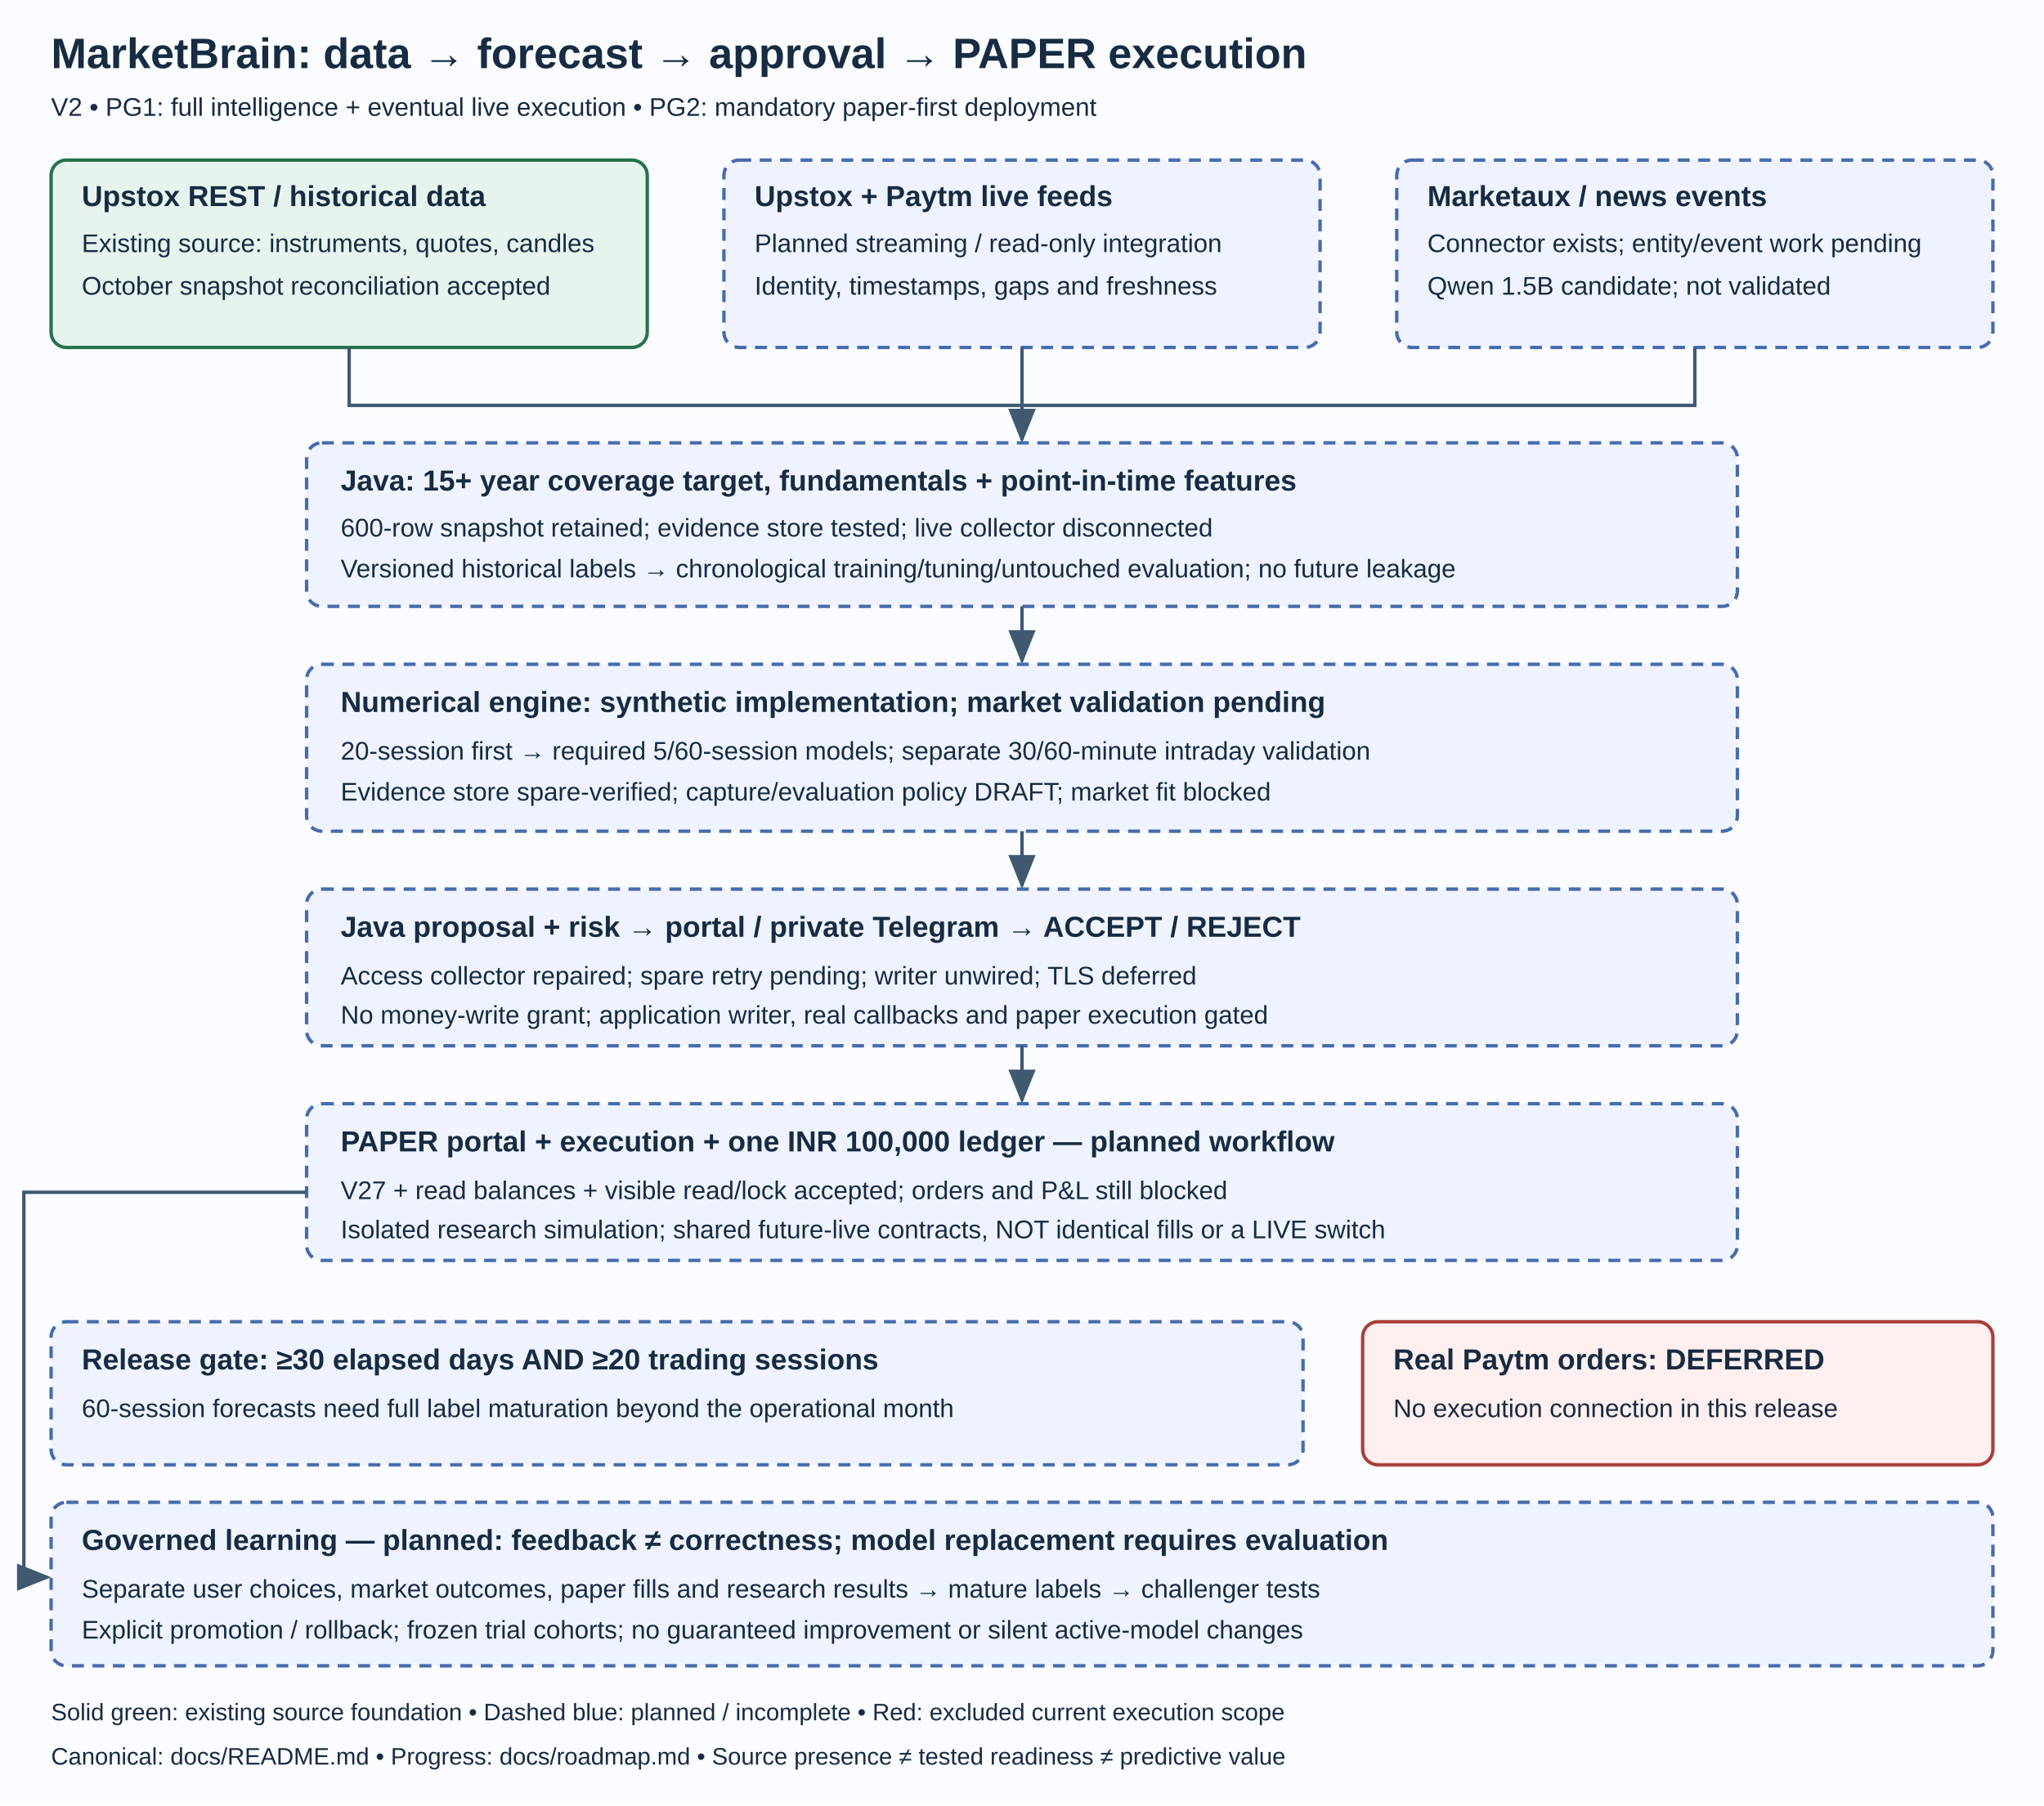
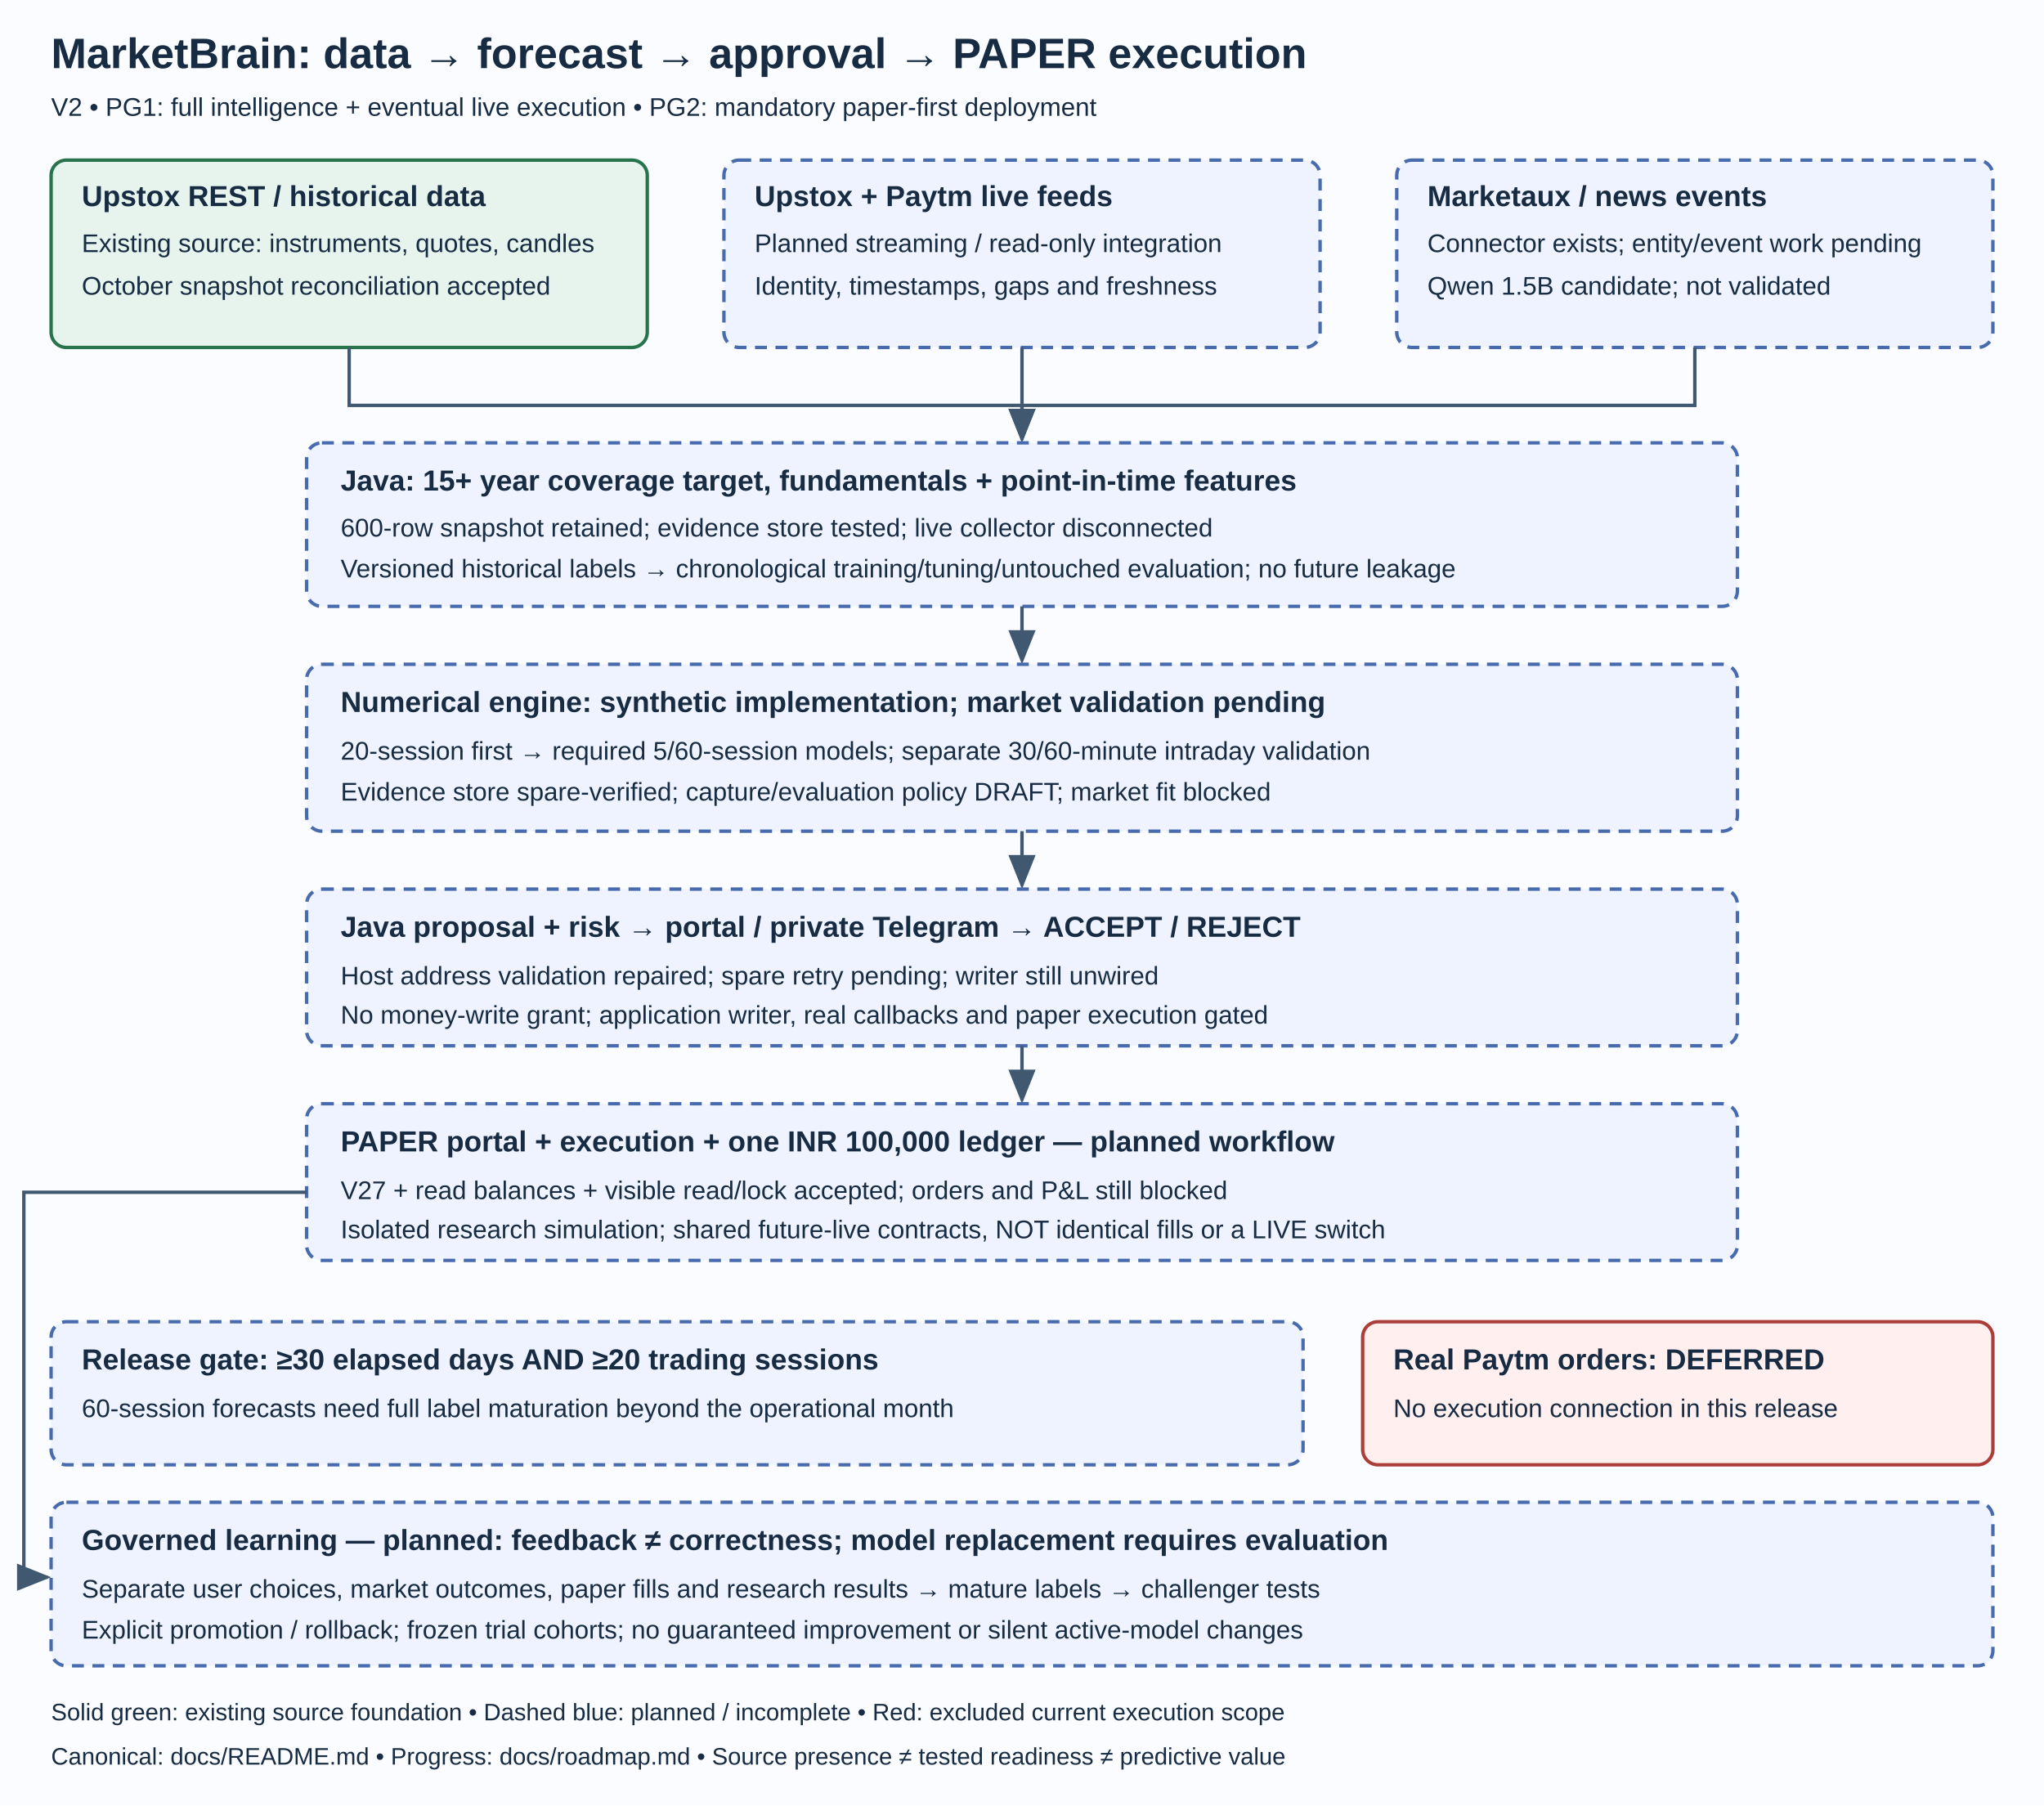
<svg xmlns="http://www.w3.org/2000/svg" width="1200" height="1060" viewBox="0 0 1200 1060" role="img" aria-labelledby="title desc">
  <defs>
    <marker id="arrow" markerWidth="10" markerHeight="8" refX="9" refY="4" orient="auto">
      <path d="M0,0 L10,4 L0,8 Z" fill="#405870" />
    </marker>
    <style>
      text { font-family: Arial, sans-serif; fill: #172b42; }
      .heading { font-size: 25px; font-weight: bold; }
      .label { font-size: 17px; font-weight: bold; }
      .body { font-size: 15px; }
      .small { font-size: 14px; }
      .existing { fill: #e6f4ed; stroke: #26734c; stroke-width: 2; }
      .planned { fill: #eef3ff; stroke: #486bad; stroke-width: 2; stroke-dasharray: 7 5; }
      .blocked { fill: #fff0ef; stroke: #ab3e38; stroke-width: 2; }
      .line { fill: none; stroke: #405870; stroke-width: 2; marker-end: url(#arrow); }
    </style>
  </defs>
  <rect width="1200" height="1060" fill="#fafcff" />
  <text x="30" y="40" class="heading">MarketBrain: data → forecast → approval → PAPER execution</text>
  <text x="30" y="68" class="body">V2 • PG1: full intelligence + eventual live execution • PG2: mandatory paper-first deployment</text>
  <rect x="30" y="94" width="350" height="110" rx="9" class="existing" />
  <text x="48" y="121" class="label">Upstox REST / historical data</text>
  <text x="48" y="148" class="body">Existing source: instruments, quotes, candles</text>
  <text x="48" y="173" class="body">October snapshot reconciliation accepted</text>
  <rect x="425" y="94" width="350" height="110" rx="9" class="planned" />
  <text x="443" y="121" class="label">Upstox + Paytm live feeds</text>
  <text x="443" y="148" class="body">Planned streaming / read-only integration</text>
  <text x="443" y="173" class="body">Identity, timestamps, gaps and freshness</text>
  <rect x="820" y="94" width="350" height="110" rx="9" class="planned" />
  <text x="838" y="121" class="label">Marketaux / news events</text>
  <text x="838" y="148" class="body">Connector exists; entity/event work pending</text>
  <text x="838" y="173" class="body">Qwen 1.5B candidate; not validated</text>
  <path d="M205 204 V238 H600 V258" class="line" />
  <path d="M600 204 V258" class="line" />
  <path d="M995 204 V238 H600" fill="none" stroke="#405870" stroke-width="2" />
  <rect x="180" y="260" width="840" height="96" rx="9" class="planned" />
  <text x="200" y="288" class="label">Java: 15+ year coverage target, fundamentals + point-in-time features</text>
  <text x="200" y="315" class="body">600-row snapshot retained; evidence store tested; live collector disconnected</text>
  <text x="200" y="339" class="body">Versioned historical labels → chronological training/tuning/untouched evaluation; no future leakage</text>
  <path d="M600 356 V388" class="line" />
  <rect x="180" y="390" width="840" height="98" rx="9" class="planned" />
  <text x="200" y="418" class="label">Numerical engine: synthetic implementation; market validation pending</text>
  <text x="200" y="446" class="body">20-session first → required 5/60-session models; separate 30/60-minute intraday validation</text>
  <text x="200" y="470" class="body">Evidence store spare-verified; capture/evaluation policy DRAFT; market fit blocked</text>
  <path d="M600 488 V520" class="line" />
  <rect x="180" y="522" width="840" height="92" rx="9" class="planned" />
  <text x="200" y="550" class="label">Java proposal + risk → portal / private Telegram → ACCEPT / REJECT</text>
-   <text x="200" y="578" class="body">Access collector repaired; spare retry pending; writer unwired; TLS deferred</text>
+   <text x="200" y="578" class="body">Host address validation repaired; spare retry pending; writer still unwired</text>
  <text x="200" y="601" class="body">No money-write grant; application writer, real callbacks and paper execution gated</text>
  <path d="M600 614 V646" class="line" />
  <rect x="180" y="648" width="840" height="92" rx="9" class="planned" />
  <text x="200" y="676" class="label">PAPER portal + execution + one INR 100,000 ledger — planned workflow</text>
  <text x="200" y="704" class="body">V27 + read balances + visible read/lock accepted; orders and P&amp;L still blocked</text>
  <text x="200" y="727" class="body">Isolated research simulation; shared future-live contracts, NOT identical fills or a LIVE switch</text>
  <rect x="30" y="776" width="735" height="84" rx="9" class="planned" />
  <text x="48" y="804" class="label">Release gate: ≥30 elapsed days AND ≥20 trading sessions</text>
  <text x="48" y="832" class="body">60-session forecasts need full label maturation beyond the operational month</text>
  <rect x="800" y="776" width="370" height="84" rx="9" class="blocked" />
  <text x="818" y="804" class="label">Real Paytm orders: DEFERRED</text>
  <text x="818" y="832" class="body">No execution connection in this release</text>
  <path d="M180 700 H14 V926 H28" class="line" />
  <rect x="30" y="882" width="1140" height="96" rx="9" class="planned" />
  <text x="48" y="910" class="label">Governed learning — planned: feedback ≠ correctness; model replacement requires evaluation</text>
  <text x="48" y="938" class="body">Separate user choices, market outcomes, paper fills and research results → mature labels → challenger tests</text>
  <text x="48" y="962" class="body">Explicit promotion / rollback; frozen trial cohorts; no guaranteed improvement or silent active-model changes</text>
  <text x="30" y="1010" class="small">Solid green: existing source foundation • Dashed blue: planned / incomplete • Red: excluded current execution scope</text>
  <text x="30" y="1036" class="small">Canonical: docs/README.md • Progress: docs/roadmap.md • Source presence ≠ tested readiness ≠ predictive value</text>
</svg>
